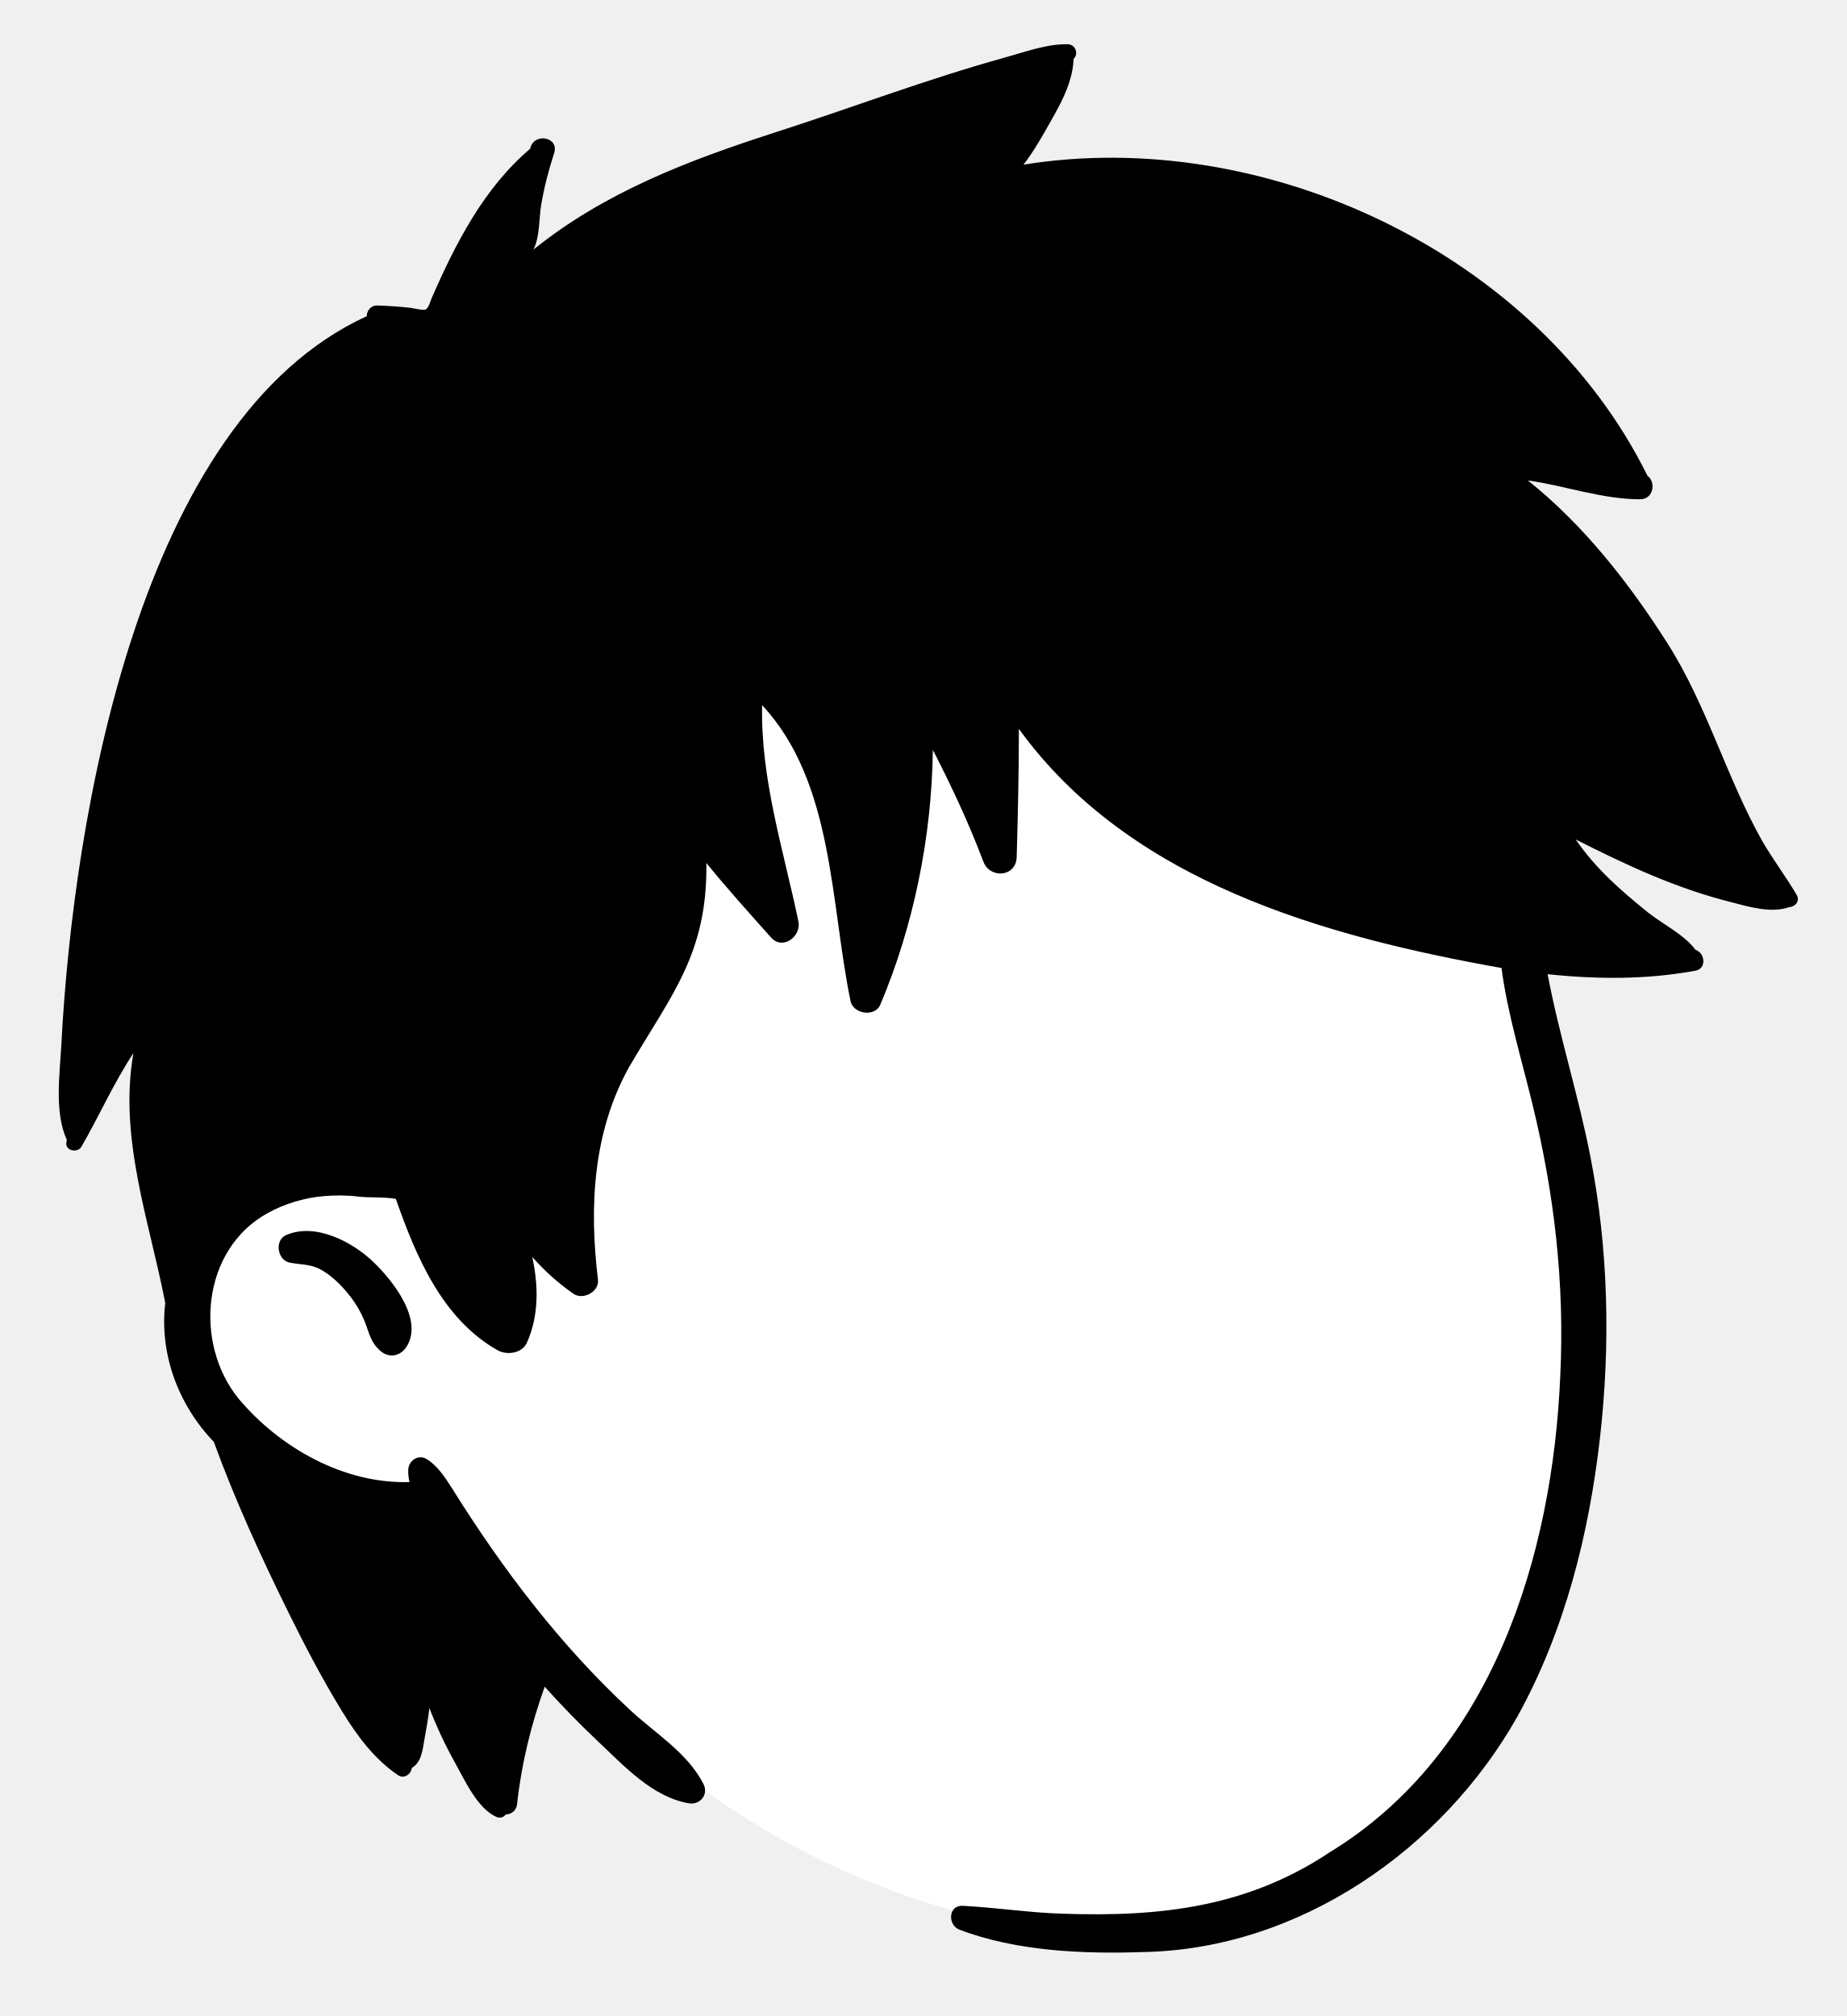
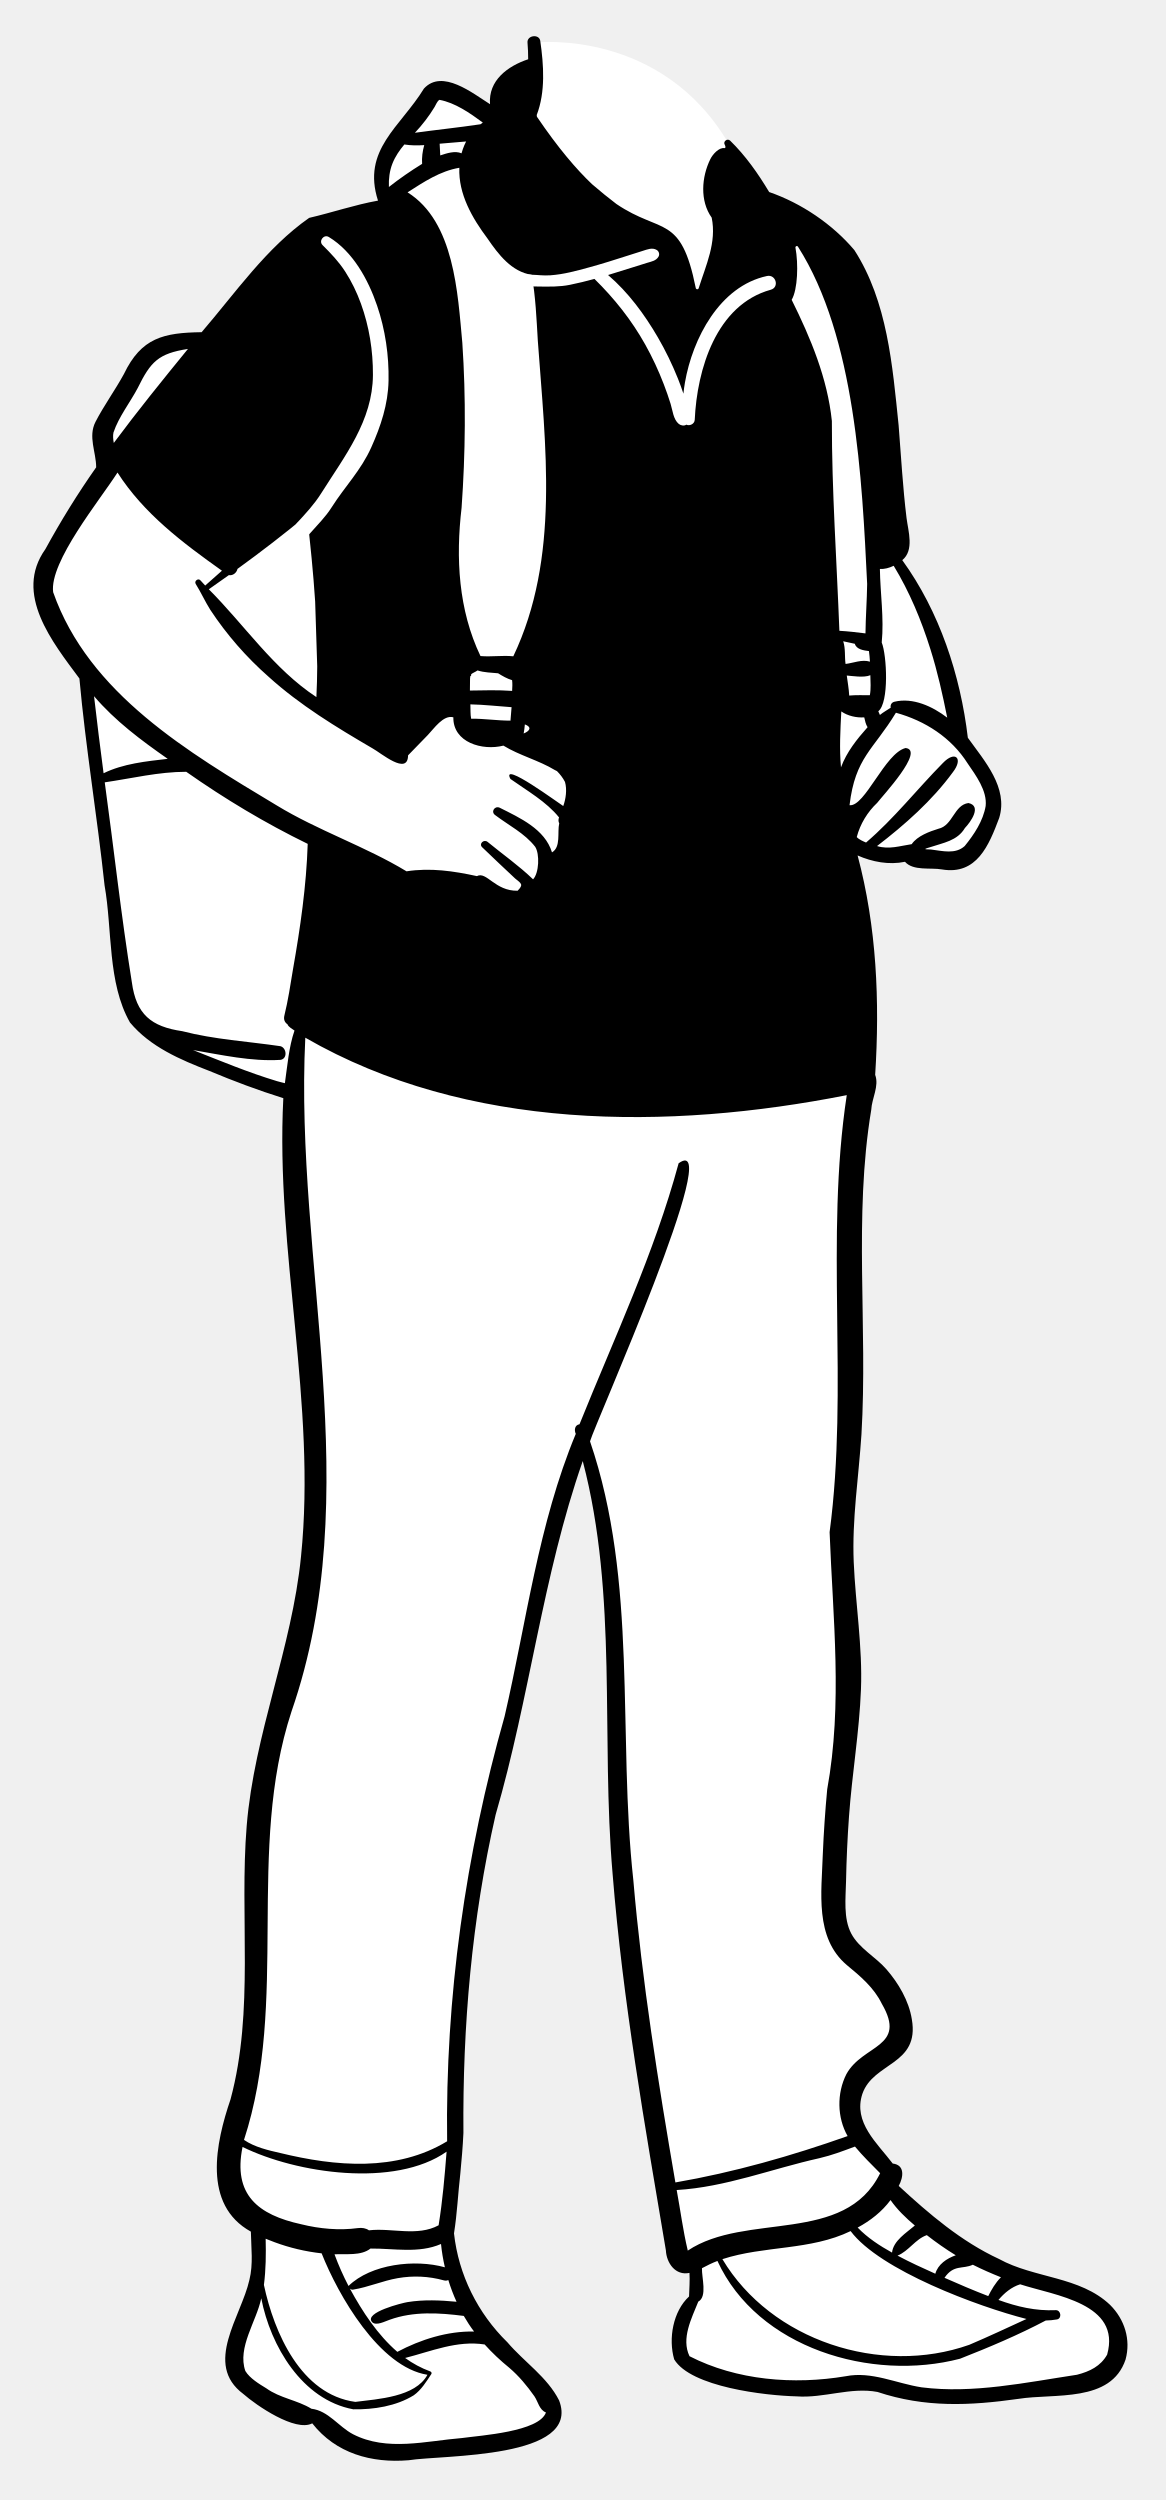
- <svg xmlns="http://www.w3.org/2000/svg" viewBox="0 0 76 83" id="df1c7440-032f-4774-a5cf-341b89fee73b" overflow="hidden">
+ <svg xmlns="http://www.w3.org/2000/svg" viewBox="0 0 151 324" id="b9ac8525-96fc-45dc-9306-50e9a5b3ccb8" overflow="hidden">
  <style>
.MsftOfcResponsive_Fill_000000 {
 fill:#000000; 
}
</style>
-   <g id="Tousled">
-     <path d="M18.232 46.436C18.232 46.436 6.061 46.925 7.732 54.986 9.603 64.01 18.061 62.645 18.061 62.645L21.107 66.217C21.107 66.217 31.433 80.536 48.187 79.596 48.187 79.596 56.822 78.905 61.802 70.025 65.01 64.305 65.437 57.896 65.282 54.245 64.88 44.804 61.824 35.888 61.824 35.888 61.824 35.888 53.22 19.625 33.3 22.025 17.466 23.933 19.08 41.165 18.232 46.436Z" fill="#FFFFFF" />
+   <g>
+     <path d="M69.649 5.497C69.649 5.497 85.775 3.777 94.441 18.634L97.5 22.509 99.774 26.177C99.774 26.177 112.87 28.47 114.493 45.802 116.048 62.402 116.718 70.315 116.718 70.315L115.841 71.939C115.841 71.939 123.022 81.706 123.434 89.134L124.672 95.599C124.672 95.599 128.634 101.349 128.771 103.798 128.908 106.247 126.904 109.003 126.904 109.003 125.982 110.609 124.134 111.444 122.319 111.074L117.557 110.569C117.557 110.569 112.788 111.378 110.048 109.386 109.819 109.22 109.509 109.44 109.59 109.711 110.651 113.29 113.823 125.499 111.741 137.417L110.008 155.52C110.008 155.52 110.338 182.372 110.228 185.673 110.118 188.974 109.017 197.558 109.017 199.759 109.017 201.96 110.117 214.065 110.007 219.678 109.897 225.29 107.311 245.154 108.356 249.281 109.401 253.408 116.043 257.221 116.83 261.606 117.6 265.898 110.667 267.989 110.337 270.63 110.007 273.271 110.832 276.71 114.106 280.039 116.179 282.147 114.931 282.928 116.83 285.266 119.389 288.419 127.174 293.409 130.916 294.73 134.658 296.051 141.811 297.481 142.966 298.912 144.121 300.343 148.854 307.496 138.289 309.146 138.289 309.146 125.441 311.512 120.681 310.687 115.921 309.862 114.986 309.146 111.437 308.816 107.888 308.486 105.99 309.669 102.633 309.586 99.277 309.503 88.877 308.706 87.887 304.744 86.897 300.782 89.978 297.811 89.978 297.811 89.978 297.811 91.274 294.815 89.978 293.519 89.428 292.969 88.657 293.354 87.887 292.639 87.117 291.924 80.679 250.106 80.101 237.698 79.523 225.29 79.413 218.577 79.523 208.783 79.611 200.982 76.905 190.876 75.801 187.087 75.673 186.649 75.051 186.657 74.934 187.098L69.646 207.022 62.218 239.899 59.921 256.584C59.624 259.263 59.168 274.76 59.054 277.452L57.816 289.42C57.816 289.42 57.541 295.253 64.006 303.093 64.006 303.093 72.067 310.301 71.709 312.997 71.351 315.693 64.143 317.757 55.752 317.619 55.752 317.619 45.7 318.43 43.647 315.418 41.996 312.997 33.413 310.576 33.413 310.576 33.413 310.576 30.249 308.843 30.442 305.074 30.635 301.305 32.423 299.792 33.303 296.71 34.183 293.629 33.633 288.456 33.633 288.456 33.633 288.456 28.818 286.915 29.781 279.762 30.744 272.609 32.587 269.583 33.055 264.933 33.523 260.283 32.615 245.234 33.743 235.193 34.871 225.151 37.897 217.86 39.135 211.643 40.373 205.425 41.171 195.328 41.171 195.328L38.695 159.425 37.925 141.432C37.925 141.432 25.82 137.91 21.308 135.159 16.796 132.408 16.311 129.619 15.916 126.795L11.077 86.85C11.077 86.85 6.803 81.599 5.795 78.596 4.786 75.593 6.058 73.699 6.83 72.129 6.83 72.129 13.609 61.923 13.664 59.97 13.719 58.017 13.306 57.659 13.609 55.376 13.912 53.093 17.694 47.658 17.694 47.658 19.04 45.559 21.362 44.289 23.856 44.289L26.594 44.289 37.249 31.433C38.547 29.867 40.319 28.765 42.298 28.294L50.254 26.177C50.254 26.177 47.072 23.435 53.262 15.319L55.61 12.604C56.268 11.727 57.623 11.336 58.618 11.797L63.059 14.815C63.625 15.2 64.399 14.87 64.512 14.195 64.849 12.185 65.826 8.878 68.595 9.083 69.418 9.144 69.649 5.497 69.649 5.497Z" fill="#FFFFFF" />
+     <path d="M29.482 282.13C28.354 292.97 56.581 290.549 57.544 289.558 58.507 288.567 58.947 277.233 58.947 277.233L59.497 260.176C59.497 260.176 59.497 254.013 61.368 243.999 63.239 233.985 66.32 222.87 66.32 222.87 66.32 222.87 68.081 214.837 69.842 206.143 71.603 197.449 75.026 187.866 75.026 187.866 75.15 187.39 75.82 187.374 75.966 187.844 77.159 191.702 79.526 200.421 79.554 205.098 79.581 209.725 80.35 263.063 87.92 292.104 88.134 292.923 89.007 293.378 89.8 293.082 89.8 293.082 91.191 291.43 96.253 290.55 101.315 289.67 113.2 289.78 115.291 281.636 115.291 281.636 108.908 275.914 110.119 271.071 111.234 266.613 117.712 266.339 116.419 261.222 115.056 255.828 109.899 254.564 108.798 249.722 107.485 243.943 108.991 232.279 108.991 232.279 108.991 232.279 111.012 216.702 109.679 209.114 108.248 200.97 110.515 184.909 110.413 178.557 110.046 155.814 111.193 140.169 111.193 140.169 111.193 140.169 91.651 145.942 67.788 142.462 58.523 141.111 48.273 139.014 39.029 132.851 39.029 132.851 36.828 148.991 40.212 172.908 40.212 172.908 41.578 199.319 40.203 204.822 38.828 210.325 34.536 225.181 33.884 230.408 33.233 235.635 33.086 242.458 33.673 252.583 34.26 262.706 30.327 274.007 29.482 282.13Z" fill="#FFFFFF" />
    <g>
-       <path d="M11.77 50.853C11.289 51.067 11.421 51.88 11.917 51.981 12.369 52.073 12.772 52.035 13.192 52.263 13.633 52.502 14.019 52.884 14.335 53.27 14.622 53.62 14.863 54.023 15.027 54.445 15.212 54.919 15.256 55.262 15.653 55.614 15.994 55.916 16.459 55.85 16.713 55.477 17.473 54.361 16.163 52.714 15.361 51.949 14.495 51.12 12.967 50.321 11.77 50.853Z" class="MsftOfcResponsive_Fill_000000" fill="#000000" />
-       <path d="M73.953 36.837C73.504 36.075 72.969 35.372 72.526 34.603 71.056 31.983 70.262 29.041 68.644 26.495 67.065 24.012 65.208 21.634 62.893 19.78 64.438 19.999 65.935 20.553 67.509 20.556 68.07 20.557 68.172 19.846 67.814 19.586 63.306 10.457 52.076 5.176 42.128 6.779 42.472 6.345 42.758 5.853 43.007 5.422 43.532 4.491 44.152 3.514 44.193 2.424 44.409 2.221 44.275 1.832 43.957 1.822 43.113 1.797 42.174 2.145 41.366 2.368 38.141 3.26 35.012 4.456 31.828 5.477 28.269 6.629 24.879 7.926 21.958 10.276 22.232 9.721 22.178 9.024 22.279 8.421 22.401 7.698 22.587 6.991 22.813 6.295 23.019 5.621 21.956 5.451 21.826 6.121 19.925 7.735 18.76 10.006 17.776 12.258 17.708 12.419 17.642 12.691 17.511 12.746 17.414 12.787 16.985 12.684 16.907 12.675 16.45 12.622 15.998 12.593 15.538 12.578 15.259 12.569 15.102 12.792 15.093 13.021 5.719 17.307 3.009 33.687 2.527 42.985 2.465 44.168 2.227 45.811 2.75 46.919 2.744 46.961 2.737 47.003 2.731 47.046 2.686 47.387 3.198 47.478 3.35 47.214 4.086 45.939 4.679 44.587 5.493 43.356 4.876 46.828 6.143 50.248 6.802 53.641 6.555 55.751 7.341 57.84 8.802 59.363 9.668 61.742 10.73 64.064 11.847 66.331 12.537 67.731 13.261 69.12 14.078 70.451 14.698 71.462 15.394 72.412 16.386 73.087 16.634 73.256 16.925 73.037 16.953 72.784 17.336 72.57 17.393 72.078 17.472 71.605 17.541 71.196 17.631 70.756 17.673 70.318 17.974 71.095 18.323 71.848 18.732 72.576 19.134 73.293 19.647 74.452 20.432 74.803 20.58 74.869 20.739 74.819 20.814 74.704 21.027 74.699 21.251 74.56 21.282 74.291 21.462 72.631 21.858 71.013 22.421 69.442 23.117 70.218 23.843 70.967 24.602 71.681 25.689 72.704 26.839 73.972 28.342 74.242 28.812 74.327 29.181 73.885 28.955 73.444 28.291 72.149 26.962 71.362 25.907 70.375 23.081 67.747 20.73 64.661 18.685 61.399 18.664 61.354 18.637 61.312 18.606 61.274 18.315 60.814 17.995 60.331 17.559 60.069 17.218 59.864 16.825 60.132 16.805 60.502 16.796 60.672 16.816 60.845 16.856 61.017 14.164 61.1 11.518 59.609 9.817 57.58 7.969 55.295 8.304 51.444 11.01 49.948 11.724 49.553 12.521 49.315 13.334 49.245 13.791 49.206 14.254 49.205 14.71 49.26 15.23 49.323 15.782 49.27 16.292 49.357 17.122 51.724 18.204 54.306 20.488 55.594 20.87 55.803 21.491 55.723 21.689 55.279 22.188 54.164 22.166 52.933 21.91 51.751 22.402 52.305 22.957 52.816 23.607 53.266 23.997 53.536 24.674 53.183 24.614 52.688 24.251 49.699 24.402 46.626 25.889 43.942 27.652 40.926 29.126 39.264 29.076 35.531 29.929 36.581 30.839 37.588 31.738 38.597 32.219 39.137 32.989 38.553 32.866 37.94 32.25 34.984 31.306 32.089 31.371 29.032 34.323 32.196 34.174 37.164 35.009 41.206 35.105 41.743 36.013 41.892 36.235 41.366 37.607 38.119 38.354 34.455 38.399 30.873 39.17 32.373 39.886 33.904 40.478 35.473 40.748 36.189 41.826 36.113 41.85 35.287 41.9 33.53 41.941 31.769 41.94 30.008 46.501 36.316 54.513 38.552 61.806 39.853 62.058 41.751 62.629 43.594 63.078 45.451 63.98 49.144 64.408 52.821 64.226 56.627 63.911 64.073 61.421 72.177 54.733 76.261 51.324 78.529 47.757 78.924 43.759 78.789 42.372 78.749 41.012 78.536 39.629 78.463 39.028 78.431 39 79.259 39.496 79.447 41.842 80.338 44.597 80.452 47.085 80.366 53.478 80.24 59.373 76.149 62.463 70.667 64.409 67.149 65.406 63.173 65.859 59.202 66.296 55.372 66.211 51.428 65.469 47.639 64.977 45.106 64.183 42.644 63.705 40.108 65.741 40.323 67.793 40.334 69.794 39.963 70.262 39.876 70.181 39.23 69.794 39.105 69.313 38.471 68.456 38.053 67.85 37.577 66.734 36.679 65.686 35.765 64.859 34.561 66.973 35.629 68.987 36.572 71.267 37.145 71.99 37.334 72.916 37.612 73.654 37.345 73.898 37.333 74.106 37.098 73.953 36.837Z" class="MsftOfcResponsive_Fill_000000" fill="#000000" />
+       <path d="M26.483 76.469C26.483 76.469 30.775 82.778 33.306 85.273 35.314 87.252 39.424 90.386 41.036 91.596 41.327 91.814 41.743 91.625 41.77 91.262 41.928 89.081 42.31 83.082 42.073 78.89 41.829 74.563 40.902 67.906 40.595 65.777 40.552 65.477 40.198 65.339 39.962 65.53L26.483 76.469Z" fill="#FFFFFF" />
+       <path d="M13.314 56.147 13.879 59.486C13.886 59.839 14.338 59.98 14.544 59.694L26.09 44.99C26.37 44.634 26.092 44.116 25.64 44.151 23.792 44.292 20.123 44.934 17.927 47.729 14.901 51.58 13.314 56.147 13.314 56.147Z" fill="#FFFFFF" />
+       <path d="M12.381 88.42C12.005 87.89 11.174 88.185 11.208 88.833 11.4 92.494 12.748 100.08 13.772 108.199 14.756 115.998 15.395 124.29 16.853 130.043 18.395 136.125 33.684 140.491 37.102 141.433 37.461 141.532 37.824 141.291 37.874 140.922L38.863 133.125 38.093 131.969C38.093 131.969 41.676 108.529 40.459 107.924 30.615 103.025 16.263 93.897 12.381 88.42Z" fill="#FFFFFF" />
+       <path d="M49.667 21.335C50.107 19.134 54.656 13.705 56.93 11.137L63.571 15.058C63.966 15.291 63.39 16.888 62.946 17.006L56.784 17.52C56.289 17.561 55.91 17.98 55.919 18.477L55.96 20.716C55.968 21.151 56.37 21.472 56.796 21.382L60.11 20.685C60.464 20.638 61.002 20.887 60.87 21.219 60.157 23.022 64.633 34.393 69.475 34.687 69.475 34.687 76.472 70.169 66.981 86.263L61.479 85.823C61.479 85.823 57.661 76.783 58.486 69.562 59.311 62.34 59.425 52.442 59.425 52.442 59.425 52.442 59.776 44.327 58.471 37.109 57.686 32.768 55.985 28.702 54.142 27.058 51.427 24.637 50.034 25.737 50.034 25.737 50.034 25.737 49.226 23.536 49.667 21.335Z" fill="#FFFFFF" />
+       <path d="M101.682 38.356C101.682 38.356 106.978 48.953 107.184 54.937 107.39 60.921 108.211 82.229 108.211 82.229L112.955 82.974C112.955 82.974 113.01 75.323 112.749 67.912 112.393 57.798 109.165 35.275 102.692 29.73 102.402 29.482 101.96 29.784 102.042 30.157 102.493 32.212 103.076 36.155 101.682 38.356Z" fill="#FFFFFF" />
+     </g>
+     <g>
+       <path d="M113.696 88.088C113.669 87.801 113.974 83.972 112.981 83.741 112.683 83.708 110.886 82.807 110.529 82.732 109.898 82.56 108.533 82.168 108.747 83.3 109.096 84.754 108.869 85.83 109.195 87.43 109.21 88.362 109.476 89.228 109.495 90.175 109.505 90.495 109.793 90.769 110.113 90.763 112.965 90.512 113.937 91.72 113.696 88.088Z" fill="#FFFFFF" />
+       <path d="M66.981 87.373C66.78 86.634 63.024 86.635 62.133 86.298 61.585 86.209 61.061 86.677 60.622 87.003 60.105 88.167 60.383 91.201 60.394 91.367 60.239 94.78 61.237 93.474 63.679 93.886 64.505 93.95 65.361 94.015 66.216 94.014 67.11 93.959 67.08 88.669 66.981 87.373Z" fill="#FFFFFF" />
+     </g>
+     <g>
+       <path d="M141.058 298.315C139.336 297.341 137.434 296.848 135.595 296.372 134.208 296.225 127.041 293.472 126.412 292.957 125.358 292.77 116.636 285.743 115.926 284.694 115.813 284.527 115.626 284.426 115.425 284.422 115.223 284.42 115.033 284.512 114.914 284.675 113.935 286.009 112.566 287.153 110.846 288.075 110.676 288.166 110.558 288.331 110.528 288.521 110.491 289.449 114.324 291.988 115.622 292.803 117.705 294.112 121.888 295.622 122.212 295.768 124.927 296.875 126.612 297.739 128.882 298.58 131.901 299.699 135.747 300.037 135.292 300.189 131.453 302.215 127.397 303.876 124.285 305.098 117.026 307.041 108.211 305.794 101.506 301.565 97.919 299.303 94.935 296.188 93.117 292.251 92.982 291.953 92.707 292.079 92.402 292.196 92.058 292.374 90.345 293.389 90.404 293.828 90.32 294.738 90.978 297.216 90.306 297.719 88.881 299.681 86.728 305.814 90.479 306.622 96.186 308.851 102.566 309.709 108.649 308.713 110.079 308.48 111.429 308.26 112.761 308.508 120.861 310.877 127.079 310.51 135.279 309.071 136.658 308.859 138.085 308.64 139.476 308.455 145.363 307.834 146.095 300.929 141.058 298.315Z" fill="#FFFFFF" />
+       <path d="M71.01 312.04C69.582 309.987 68.25 307.702 66.438 306.379 65.082 305.422 61.194 301.311 58.748 295.313 58.646 294.953 57.67 291.636 57.826 290.761 57.796 290.356 57.332 290.081 56.963 290.255 54.253 291.446 47.426 290.219 45.96 290.586 44.933 290.843 42.523 291.177 42.769 292.127 45.222 298.291 48.895 305.223 55.52 307.626 55.589 307.651 55.617 307.737 55.583 307.802 53.887 311.048 48.315 311.709 45.556 311.642 39.314 310.454 35.426 303.767 34.258 297.703 34.157 297.058 33.416 297.077 33.306 297.731 33.127 298.6 32.734 299.596 32.318 300.651 30.666 304.629 29.807 307.919 34.196 310.025 37.219 312.092 41.259 312.449 43.817 314.759 45.212 316.159 48.398 317.7 52.424 317.338 55.127 316.945 73.601 316.339 71.01 312.04Z" fill="#FFFFFF" />
+     </g>
+     <g>
+       <path d="M55.357 307.413C48.548 305.872 44.586 296.683 42.083 291.291 41.962 291.03 37.76 290.719 35.852 290.009 35.204 289.789 33.99 289.015 33.866 290.156 33.943 291.949 33.512 293.804 33.829 295.913 34.462 300.122 38.864 311.925 46.567 311.677 49.535 311.582 54.024 310.978 55.463 308.045 55.651 307.683 55.757 307.503 55.357 307.413Z" fill="#FFFFFF" />
+       <path d="M133.887 301.135C134.271 300.9 134.247 300.278 133.813 300.157 127.287 298.325 113.777 293.682 110.755 288.721 110.583 288.467 110.249 288.377 109.973 288.511 107.108 289.894 104.049 290.283 100.81 290.693 98.367 291.003 95.841 291.323 93.432 292.114 93.254 292.173 93.202 292.39 93.136 292.565 95.513 298.173 101.374 302.163 107.494 304.392 115.522 307.313 124.172 305.996 131.474 301.964 131.917 301.647 133.376 301.448 133.887 301.135Z" fill="#FFFFFF" />
+     </g>
+     <g>
+       <path d="M143.867 298.715C139.969 295.003 134.053 295.284 129.477 292.766 124.557 290.484 120.424 286.938 116.475 283.297 117.098 282.135 117.293 280.584 115.697 280.394 113.69 277.746 110.538 275.068 111.765 271.361 113.189 267.233 119.21 267.656 118.173 261.696 117.792 259.308 116.44 257.012 114.871 255.21 113.466 253.596 111.335 252.51 110.32 250.584 109.279 248.61 109.603 245.967 109.646 243.824 109.702 241.013 109.83 238.204 110.031 235.399 110.425 229.904 111.369 224.445 111.581 218.939 111.794 213.422 110.88 207.959 110.643 202.459 110.405 196.91 111.286 191.443 111.643 185.921 112.478 171.913 110.601 157.749 112.913 143.834 112.989 142.332 113.963 140.754 113.423 139.301 114.028 129.758 113.622 120.143 111.144 110.867 113.044 111.706 115.226 112.119 117.286 111.688 118.358 112.901 120.59 112.416 122.076 112.678 126.596 113.441 128.162 109.553 129.495 106.005 130.704 102.079 127.571 98.599 125.432 95.612 124.468 87.493 121.765 79.269 116.935 72.596 118.508 71.311 117.705 68.848 117.489 67.146 117.001 63.151 116.778 59.131 116.461 55.12 115.665 47.409 115.021 39.078 110.722 32.408 107.873 29.04 103.843 26.323 99.684 24.888 98.245 22.487 96.626 20.179 94.63 18.23 94.274 17.882 93.665 18.329 93.931 18.769 94.062 18.985 94.043 19.22 93.893 19.196 93.162 19.081 92.346 20.029 92.054 20.635 90.921 22.936 90.683 26.034 92.235 28.207 92.897 31.42 91.491 34.358 90.55 37.351 90.488 37.549 90.211 37.529 90.17 37.326 88.235 27.686 85.734 30.391 79.893 26.442 78.855 25.65 77.781 24.784 76.732 23.874 74.693 21.941 72.333 19.182 69.584 15.13 69.576 15.061 69.566 14.975 69.558 14.905 70.709 11.918 70.47 8.42 70.017 5.292 69.868 4.363 68.284 4.571 68.364 5.516 68.426 6.239 68.451 6.96 68.451 7.68 65.809 8.558 63.26 10.42 63.508 13.503 61.257 12.086 57.308 8.89 54.94 11.483 51.898 16.464 46.867 19.396 48.988 26.001 45.95 26.546 43.063 27.543 40.066 28.237 34.523 32.116 30.517 37.95 26.131 43.051 21.2 43.121 18.319 43.763 16.058 48.477 14.907 50.586 13.473 52.545 12.374 54.677 11.393 56.606 12.459 58.577 12.464 60.564 10.068 63.97 7.878 67.519 5.879 71.172 1.75 76.974 6.806 83.232 10.291 87.933 11.102 96.89 12.596 105.795 13.552 114.745 14.576 120.501 13.911 127.365 16.845 132.514 19.479 135.685 23.405 137.351 27.158 138.802 30.305 140.119 33.457 141.302 36.718 142.323 35.69 162.173 41.041 181.881 39.01 201.736 37.831 213.604 32.943 224.715 31.972 236.62 31.012 248.389 32.987 260.529 29.877 272.074 27.959 277.701 26.2 285.721 32.513 289.219 32.548 291.301 32.839 293.432 32.319 295.488 31.273 300.19 26.332 306.386 31.527 310.251 33.228 311.75 38.281 315.218 40.467 314.066 43.534 317.974 48.149 319.246 52.962 318.847 57.444 318.135 75.378 318.706 72.459 311.095 70.935 308.072 67.925 306.104 65.762 303.564 61.904 299.796 59.427 294.799 58.838 289.448 59.246 286.9 59.359 284.284 59.656 281.713 59.824 279.959 59.978 278.201 60.059 276.44 59.946 262.588 61.146 248.709 64.234 235.184 68.647 220.058 70.321 204.232 75.524 189.351 80.108 206.818 77.85 225.062 79.395 242.877 80.707 259.26 83.572 275.459 86.299 291.65 86.375 293.285 87.541 294.958 89.355 294.568 89.42 295.591 89.329 296.604 89.301 297.624 87.21 299.557 86.604 303.097 87.373 305.771 89.534 309.368 99.208 310.471 103.242 310.569 106.766 310.829 110.241 309.339 113.72 309.997 119.884 312.048 125.658 311.787 131.989 310.892 136.687 310.142 143.972 311.439 145.873 305.797 146.576 303.216 145.754 300.594 143.867 298.715ZM129.724 295.135C129.016 295.829 128.475 296.78 128.077 297.574 126.166 296.837 124.28 296.032 122.408 295.203 123.598 293.443 124.769 294.122 126.078 293.509 127.265 294.11 128.487 294.64 129.724 295.135ZM133.034 300.54C130.558 301.671 128.118 302.828 125.615 303.888 114.149 307.952 99.931 303.354 93.623 292.786 99.049 291.016 105.022 291.678 110.24 289.149 114.032 294.225 126.77 298.94 133.034 300.54ZM123.867 292.284C122.69 292.691 121.55 293.472 121.218 294.675 119.567 293.938 117.915 293.181 116.32 292.328 117.76 291.75 118.638 290.184 120.114 289.673 121.319 290.611 122.566 291.491 123.867 292.284ZM115.415 285.127C116.263 286.352 117.396 287.443 118.565 288.428 117.481 289.362 115.774 290.389 115.606 291.937 114.012 291.05 112.429 290.02 111.153 288.693 112.807 287.801 114.298 286.634 115.415 285.127ZM60.901 89.494C60.898 89.069 60.9 88.643 60.914 88.219 60.919 88.051 60.913 87.823 60.951 87.634 61.064 87.606 61.099 87.475 61.055 87.383 61.303 87.182 61.63 87.082 61.886 86.887 62.789 87.179 63.677 87.164 64.554 87.257 65.113 87.607 65.728 87.964 66.369 88.15 66.423 88.574 66.401 89.099 66.372 89.542 64.441 89.406 62.781 89.468 60.901 89.494ZM66.299 91.651C66.263 92.095 66.202 92.799 66.159 93.395 64.455 93.398 62.762 93.126 61.06 93.144 60.947 92.579 60.99 91.887 60.964 91.446 60.961 91.393 60.959 91.339 60.956 91.286 62.777 91.321 64.455 91.528 66.299 91.651ZM30.779 73.728C33.856 71.496 36.87 69.184 39.793 66.744 40.216 70.468 40.599 74.204 40.843 77.945L41.112 86.358C41.104 87.686 41.071 89.014 41.004 90.343 35.429 86.67 31.709 81.022 27.063 76.371 27.933 75.764 28.798 75.153 29.66 74.536 30.186 74.635 30.672 74.226 30.779 73.728ZM62.269 85.025C59.406 79.032 59.055 72.327 59.82 65.821 60.327 58.705 60.396 51.552 59.917 44.432 59.314 37.957 58.888 28.737 52.82 24.928 54.924 23.582 57.024 22.169 59.53 21.745 59.393 25.135 61.198 28.269 63.18 30.91 64.585 32.965 66.301 35.226 68.912 35.618 69.413 38.435 69.533 41.316 69.702 44.17 70.679 57.777 72.593 72.309 66.525 85.056 65.133 84.914 63.679 85.146 62.269 85.025ZM56.978 18.625C58.122 18.516 59.264 18.437 60.408 18.336 60.247 18.652 60.105 18.98 59.986 19.318 59.921 19.501 59.865 19.685 59.814 19.87 58.963 19.499 57.88 19.871 57.056 20.142 57.025 19.637 56.996 19.131 56.978 18.625ZM68.022 93.881C68.939 94.221 68.714 94.719 67.866 95.061 67.948 94.675 67.979 94.276 68.022 93.881ZM103.416 31.967C110.87 43.657 111.726 62.145 112.383 75.68 112.356 77.813 112.187 79.954 112.166 82.088 111.041 81.951 109.914 81.813 108.784 81.752 108.442 72.684 107.799 63.637 107.81 54.559 107.236 49.018 105.058 43.805 102.6 38.857 103.395 37.502 103.48 34.187 103.091 32.098 103.055 31.906 103.312 31.803 103.416 31.967ZM109.28 83.108C109.785 83.209 110.286 83.326 110.789 83.436 110.979 84.165 111.963 84.305 112.615 84.379 112.675 84.833 112.722 85.289 112.744 85.75 111.712 85.43 110.619 85.923 109.584 86.048 109.445 85.089 109.598 84.085 109.28 83.108ZM108.991 99.449C108.769 97.038 108.91 94.624 109.032 92.214 109.034 92.211 109.037 92.208 109.039 92.205 109.865 92.784 110.993 93.039 112.007 92.972 112.105 93.414 112.197 93.874 112.438 94.246 111.049 95.807 109.722 97.467 108.991 99.449ZM110.057 90.144C110.01 89.227 109.854 88.44 109.742 87.55 110.397 87.594 111.952 87.869 112.797 87.507 112.816 88.366 112.891 89.253 112.734 90.097 111.833 90.106 110.952 90.062 110.057 90.144ZM125.407 98.941C126.465 100.488 127.954 102.481 127.741 104.457 127.418 106.386 126.241 108.155 125.025 109.647 123.82 110.742 122.169 110.285 120.65 110.096 120.404 110.065 119.935 110.1 119.926 110.033 119.917 109.966 120.354 109.864 120.574 109.789 122.239 109.225 124.069 108.978 125.052 107.311 125.785 106.545 127.29 104.455 125.511 104.073 123.632 104.321 123.49 107.007 121.616 107.407 120.488 107.761 118.886 108.328 118.157 109.403 116.641 109.629 115.214 110.124 113.662 109.65 117.267 106.883 120.805 103.757 123.493 100.074 124.89 98.281 123.798 97.206 122.185 98.901 118.844 102.287 115.885 106.078 112.241 109.193 111.866 109.036 111.327 108.806 111.035 108.484 111.479 106.779 112.434 105.226 113.68 104.053 114.349 103.171 119.91 97.227 117.367 96.943 114.699 97.591 112.095 104.59 110.1 104.356 110.833 98.147 113.197 97.19 116.11 92.37 119.89 93.414 123.28 95.58 125.407 98.941ZM120.583 84.141C121.501 87.046 122.162 90.023 122.761 93.008 120.844 91.54 118.314 90.374 115.923 90.943 115.514 91.04 115.371 91.393 115.435 91.72 114.971 92.035 114.473 92.298 114.037 92.659 113.97 92.498 113.899 92.338 113.828 92.178 115.247 91.075 114.933 84.883 114.272 83.268 114.585 80.118 114.081 76.901 114.034 73.739 114.62 73.776 115.251 73.603 115.822 73.326 117.884 76.719 119.39 80.345 120.583 84.141ZM56.317 13.873C56.479 13.608 56.665 13.09 56.952 12.941 58.974 13.305 60.916 14.662 62.573 15.886 62.469 15.956 62.368 16.029 62.27 16.105 59.427 16.529 56.614 16.817 53.771 17.208 54.729 16.19 55.591 15.07 56.317 13.873ZM50.859 21.197C51.232 20.255 51.783 19.465 52.403 18.725 53.251 18.862 54.116 18.862 54.982 18.806 54.757 19.593 54.65 20.418 54.706 21.237 53.21 22.159 51.795 23.137 50.401 24.232 50.358 23.187 50.489 22.133 50.859 21.197ZM14.707 56.047C15.401 53.997 16.831 52.206 17.843 50.298 19.524 46.876 20.516 45.815 24.358 45.222 21.089 49.231 17.831 53.252 14.747 57.406 14.658 56.928 14.617 56.466 14.707 56.047ZM6.889 76.747C6.371 72.824 12.973 64.773 15.228 61.242 18.627 66.565 23.702 70.365 28.763 73.964 28.042 74.607 27.318 75.248 26.593 75.887 26.383 75.666 26.175 75.443 25.973 75.211 25.683 74.88 25.134 75.309 25.365 75.68 26.051 76.78 26.564 77.936 27.254 79.032 29.372 82.245 31.923 85.169 34.814 87.711 38.883 91.397 43.562 94.23 48.281 96.989 49.351 97.567 52.859 100.585 52.886 97.892 53.735 97.008 54.596 96.134 55.449 95.254 56.226 94.453 57.457 92.606 58.754 92.962 58.698 96.228 62.516 97.327 65.242 96.633 67.327 97.915 69.807 98.526 71.915 99.801 72.01 99.841 72.098 99.887 72.183 99.936 72.593 100.347 72.953 100.813 73.222 101.337 73.508 102.333 73.327 103.556 72.998 104.462 72.562 104.215 64.823 98.479 66.151 100.951 68.291 102.468 70.817 103.898 72.453 105.939 72.341 106.217 72.36 106.499 72.476 106.698 72.206 107.872 72.72 109.772 71.538 110.469 70.614 107.443 67.372 105.995 64.75 104.676 64.097 104.391 63.573 105.232 64.184 105.645 65.92 106.959 68.007 107.999 69.357 109.74 69.966 110.67 69.861 113.167 69.086 113.961 67.255 112.188 65.154 110.726 63.189 109.108 62.705 108.722 62.021 109.357 62.491 109.806 63.915 111.151 65.313 112.523 66.756 113.848 67.59 114.517 67.865 114.643 67.082 115.44 64.14 115.494 63.066 112.877 61.807 113.545 58.799 112.887 55.749 112.44 52.685 112.923 47.37 109.697 41.196 107.642 35.823 104.357 24.456 97.522 11.504 89.91 6.889 76.747ZM13.423 100.213C12.974 96.879 12.581 93.579 12.188 90.228 14.923 93.433 18.299 95.947 21.735 98.344 18.936 98.669 15.98 98.964 13.423 100.213ZM36.921 140.381C36.571 140.288 36.216 140.213 35.902 140.118 32.193 138.999 28.616 137.507 25.015 136.088 28.744 136.717 32.558 137.591 36.349 137.359 37.286 137.217 37.16 135.812 36.349 135.587 32.112 134.963 27.792 134.72 23.619 133.641 19.581 133.05 17.651 131.454 17.09 127.312 15.702 118.709 14.763 110.025 13.575 101.392 17.085 100.881 20.557 100.024 24.136 100.024 29.138 103.539 34.383 106.684 39.879 109.365 39.704 114.823 38.92 120.244 37.972 125.616 37.639 127.627 37.338 129.651 36.852 131.631 36.724 132.151 36.929 132.533 37.254 132.743 37.391 133.118 37.861 133.318 38.166 133.56 37.422 135.727 37.253 138.111 36.921 140.381ZM31.434 278.242C38.408 281.682 51.19 283.572 57.877 278.855 57.631 282.035 57.352 285.256 56.845 288.396 54.086 289.893 50.784 288.706 47.815 289.049 47.429 288.773 46.916 288.69 46.399 288.759 43.96 289.088 41.424 288.854 39.046 288.266 33.437 287.038 30.171 284.45 31.434 278.242ZM34.429 290.14C34.815 290.299 35.202 290.448 35.581 290.589 37.536 291.316 39.602 291.804 41.683 292.034 43.832 297.466 49.162 306.785 55.396 307.772 53.844 310.659 48.993 310.91 46.05 311.285 39.011 310.335 35.524 302.338 34.203 296.127 34.46 294.144 34.478 292.137 34.429 290.14ZM43.351 292.16C44.859 292.07 46.774 292.388 48.017 291.412 51.056 291.386 54.269 292.077 57.155 290.821 57.256 291.829 57.424 292.841 57.657 293.842 53.788 292.76 48.084 293.41 45.167 296.261 44.477 294.934 43.866 293.564 43.351 292.16ZM65.993 306.858C67.246 307.92 68.311 309.211 69.254 310.551 69.74 311.26 69.881 312.319 70.756 312.656 69.861 315.158 62.317 315.627 59.891 315.968 55.217 316.346 50.152 317.743 45.75 315.475 43.861 314.482 42.553 312.428 40.36 312.173 38.544 311.053 36.276 310.802 34.514 309.525 33.589 308.962 32.372 308.23 31.798 307.282 30.723 304.248 33.253 300.821 33.858 297.856 35.047 304.026 39.147 311.016 45.785 312.246 48.431 312.294 51.346 311.841 53.625 310.428 54.602 309.731 55.25 308.665 55.901 307.674 55.988 307.541 55.895 307.385 55.764 307.337 54.569 306.899 53.489 306.305 52.503 305.594 55.908 304.726 59.219 303.294 62.811 303.843 63.785 304.929 64.847 305.924 65.993 306.858ZM59.167 298.308C57.048 298.106 54.922 298.012 52.808 298.353 52.166 298.456 47.161 299.684 48.21 300.924 48.704 301.509 49.947 300.813 50.506 300.638 53.59 299.524 56.911 299.736 60.107 300.144 60.514 300.849 60.951 301.526 61.44 302.167 57.999 302.092 54.503 303.204 51.494 304.8 48.93 302.587 46.976 299.597 45.349 296.61 45.463 296.704 45.614 296.758 45.758 296.736 47.725 296.423 49.574 295.593 51.543 295.25 53.547 294.901 55.562 294.994 57.52 295.534 57.747 295.597 57.943 295.572 58.101 295.491 58.396 296.452 58.752 297.396 59.167 298.308ZM82.081 243.685C80.016 224.774 82.711 205.078 76.467 186.798 77.065 184.621 94.157 146.324 87.951 150.758 84.793 162.444 79.607 173.391 75.104 184.586 74.496 184.673 74.389 185.325 74.62 185.829 69.757 197.532 68.24 210.163 65.401 222.421 60.323 240.361 57.696 258.856 57.948 277.51 51.388 281.489 43.464 280.775 36.308 279.027 34.824 278.694 32.98 278.268 31.622 277.33 37.504 259.276 31.856 239.886 37.777 221.814 47.639 193.365 38.127 163.65 39.567 134.485 60.537 146.581 86.59 146.5 109.74 141.931 106.893 160.666 110.009 179.754 107.517 198.568 107.941 209.725 109.223 220.787 107.205 231.898 106.943 234.697 106.752 237.503 106.635 240.312 106.483 245.22 105.555 251.127 109.756 254.678 111.502 256.116 113.27 257.604 114.279 259.68 117.612 265.395 111.825 264.923 109.69 268.811 108.443 271.274 108.473 274.431 109.85 276.836 102.604 279.398 95.116 281.538 87.53 282.845 85.299 269.854 83.209 256.824 82.081 243.685ZM89.136 291.678C88.498 288.989 88.196 286.509 87.698 283.828 94.055 283.456 100.025 281.071 106.203 279.699 107.882 279.301 109.107 278.821 110.804 278.195 111.832 279.435 112.953 280.516 114.067 281.65 109.479 290.971 96.657 286.653 89.136 291.678ZM143.485 305.162C142.648 306.654 141.24 307.344 139.577 307.768 132.981 308.761 126.107 310.247 119.432 309.397 116.162 308.893 112.971 307.293 109.617 307.957 102.887 309.09 95.465 308.505 89.36 305.365 88.254 303.067 89.635 300.448 90.498 298.289 91.702 297.645 90.92 295.134 90.975 293.958 91.628 293.608 92.292 293.28 92.98 293.019 98.181 304.342 112.963 308.692 124.422 305.69 128.172 304.219 131.965 302.618 135.526 300.739 136.011 300.727 136.496 300.684 136.979 300.599 137.659 300.48 137.501 299.364 136.816 299.396 134.221 299.515 131.822 298.953 129.399 298.072 130.159 297.171 131.085 296.4 132.21 296.046 136.714 297.51 145.346 298.502 143.485 305.162Z" class="MsftOfcResponsive_Fill_000000" />
+       <g>
+         <path d="M41.805 31.768C42.878 32.832 43.91 33.918 44.733 35.191 45.573 36.49 46.253 37.904 46.779 39.358 47.849 42.311 48.352 45.459 48.332 48.597 48.294 54.538 44.692 59.066 41.615 63.95 40.729 65.357 39.651 66.509 38.513 67.747 38.046 68.255 37.973 69.284 38.422 69.646 38.818 69.964 39.69 69.682 40.073 69.242 41.192 67.958 42.15 67.056 42.976 65.757 44.746 62.972 46.763 60.992 48.117 57.978 49.354 55.223 50.295 52.395 50.355 49.352 50.42 46.067 49.931 42.717 48.869 39.605 47.721 36.243 45.744 32.609 42.616 30.715 41.965 30.32 41.263 31.231 41.805 31.768L41.805 31.768Z" fill="#FFFFFF" />
+         <path d="M99.402 35.77C93.252 37.087 89.756 43.896 88.77 49.569 88.687 50.05 88.619 50.533 88.571 51.018 88.353 50.36 88.118 49.708 87.86 49.065 87.12 47.22 86.252 45.426 85.252 43.708 83.53 40.751 81.422 37.884 78.805 35.642 79.92 35.309 81.03 34.958 82.138 34.606 82.724 34.42 83.31 34.233 83.898 34.055 84.449 33.888 85.021 33.801 85.34 33.267 85.518 32.97 85.406 32.568 85.111 32.394 84.522 32.045 83.888 32.332 83.291 32.515 82.641 32.714 81.995 32.925 81.348 33.133 79.692 33.666 78.033 34.192 76.354 34.65 74.656 35.114 73.086 35.553 71.327 35.679 70.401 35.745 69.64 35.618 68.996 35.61 68.309 35.602 67.536 35.354 66.917 35.698 66.803 35.761 66.712 35.939 66.766 36.069 67.213 37.149 68.833 37.126 69.842 37.136 71.203 37.149 72.527 37.183 73.857 36.913 74.928 36.696 75.988 36.435 77.041 36.148 79.627 38.688 81.852 41.485 83.625 44.659 84.55 46.315 85.35 48.033 86.028 49.804 86.349 50.642 86.647 51.487 86.912 52.345 87.171 53.184 87.258 54.354 87.969 54.94 88.224 55.151 88.665 55.234 88.951 55.037 89.358 55.241 90.013 54.961 90.038 54.407 90.331 47.899 92.808 39.505 99.892 37.549 101.042 37.231 100.557 35.523 99.402 35.77Z" fill="#FFFFFF" />
+       </g>
    </g>
  </g>
</svg>
